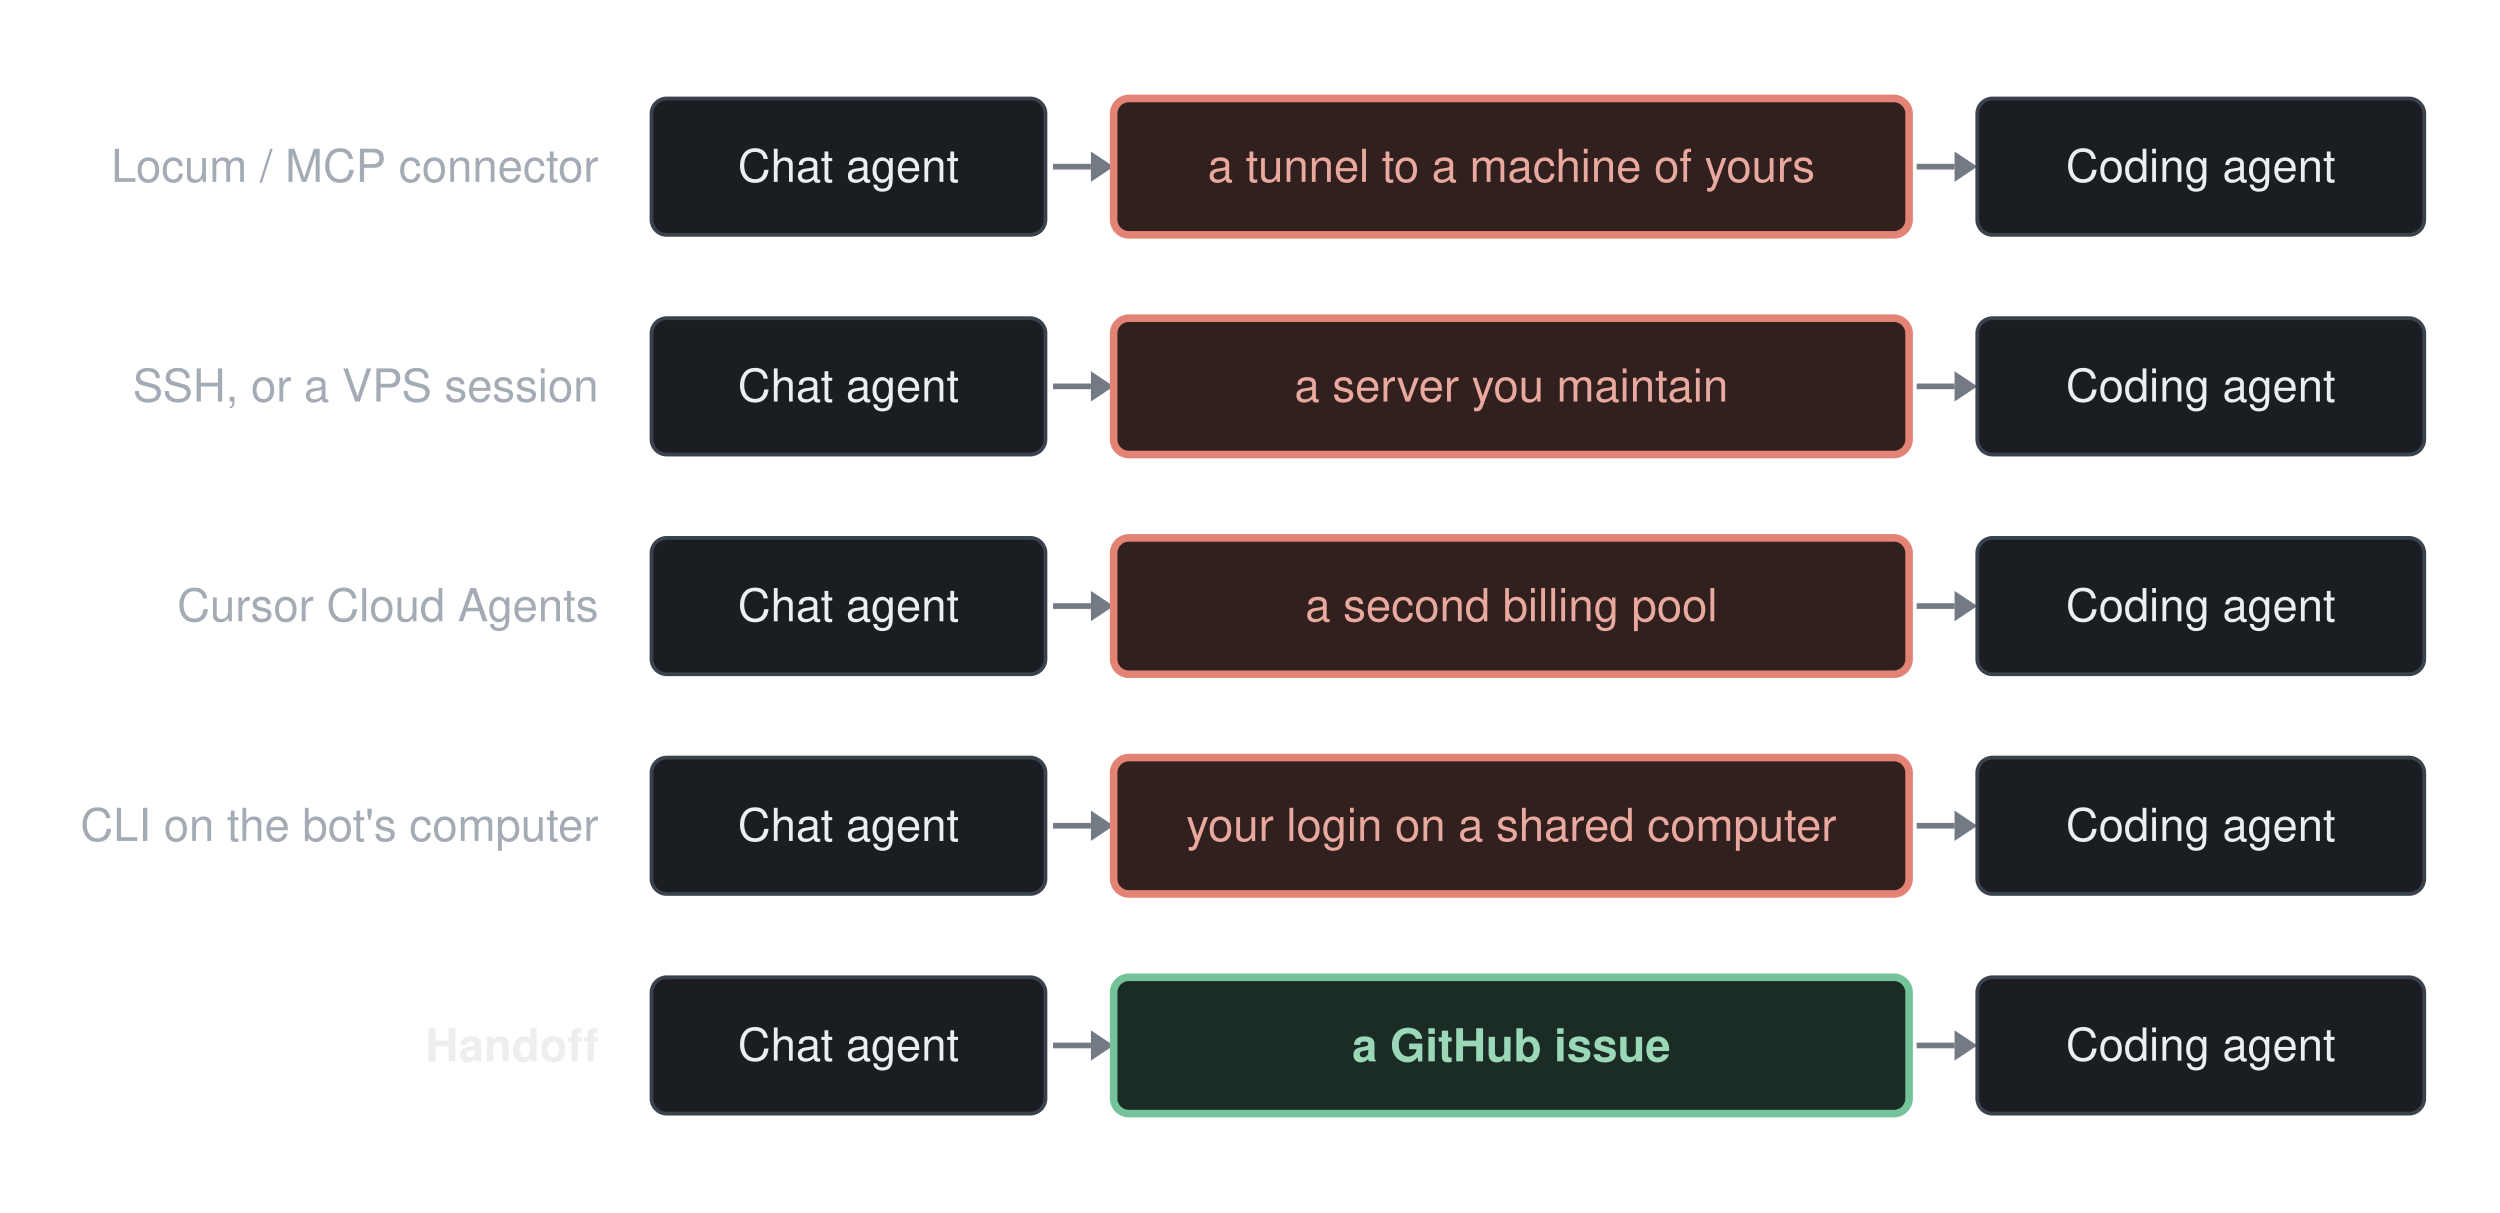
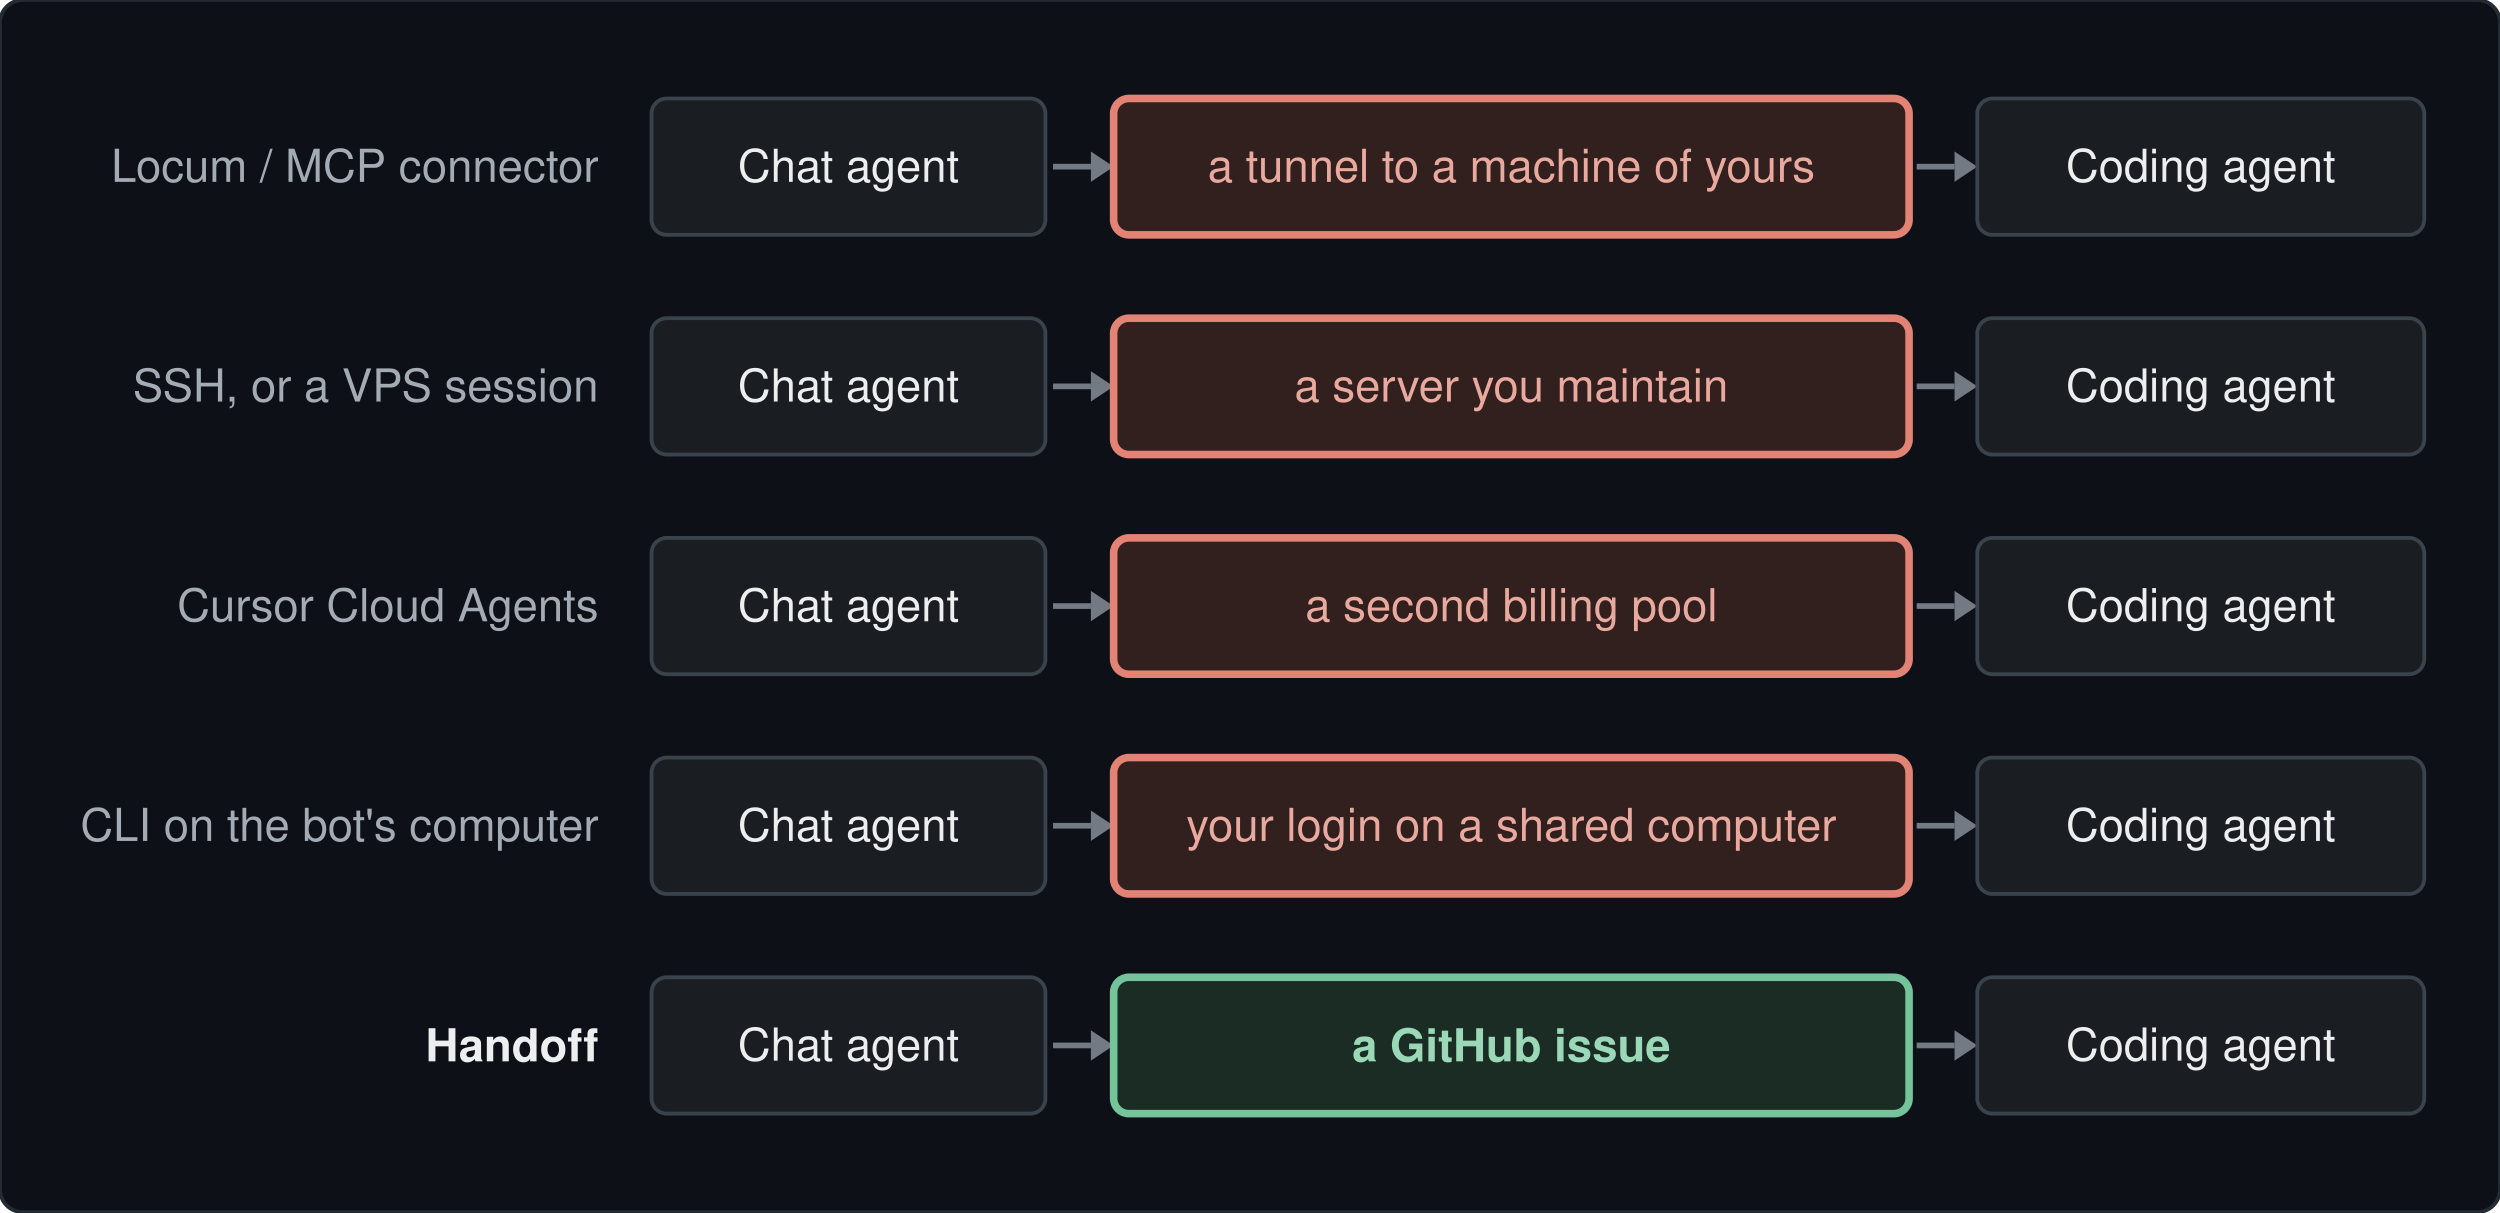
<svg xmlns="http://www.w3.org/2000/svg" viewBox="0 0 660 320" width="660" height="320" role="img" aria-label="Four ways to delegate coding from a chat agent. Locum needs a tunnel to a machine of yours. Installing the CLI on the bot computer puts your login on a shared machine. SSH or a VPS session needs a server you maintain. Cursor Cloud Agents needs a second billing pool. Handoff needs only a GitHub issue.">
+   <rect x="0" y="0" width="660" height="320" rx="6" fill="#0D1117" stroke="#252B33" />
  <g font-family="-apple-system, BlinkMacSystemFont, 'Segoe UI', Helvetica, Arial, sans-serif" font-size="12">
    <text x="158" y="44" text-anchor="end" fill="#A4ABB4" dominant-baseline="middle">Locum / MCP connector</text>
    <rect x="172" y="26" width="104" height="36" rx="4" fill="#1A1E23" stroke="#3A424B" />
    <text x="224" y="44" text-anchor="middle" fill="#ECEEF0" dominant-baseline="middle">Chat agent</text>
    <path d="M 278 44 L 288 44" stroke="#737A84" stroke-width="1.5" />
    <path d="M 288 40 L 294 44 L 288 48 Z" fill="#737A84" />
    <rect x="294" y="26" width="210" height="36" rx="4" fill="#31201D" stroke="#E28376" stroke-width="2" />
    <text x="399" y="44" text-anchor="middle" fill="#E9A99F" dominant-baseline="middle">a tunnel to a machine of yours</text>
    <path d="M 506 44 L 516 44" stroke="#737A84" stroke-width="1.5" />
    <path d="M 516 40 L 522 44 L 516 48 Z" fill="#737A84" />
    <rect x="522" y="26" width="118" height="36" rx="4" fill="#1A1E23" stroke="#3A424B" />
    <text x="581" y="44" text-anchor="middle" fill="#ECEEF0" dominant-baseline="middle">Coding agent</text>
    <text x="158" y="102" text-anchor="end" fill="#A4ABB4" dominant-baseline="middle">SSH, or a VPS session</text>
    <rect x="172" y="84" width="104" height="36" rx="4" fill="#1A1E23" stroke="#3A424B" />
    <text x="224" y="102" text-anchor="middle" fill="#ECEEF0" dominant-baseline="middle">Chat agent</text>
    <path d="M 278 102 L 288 102" stroke="#737A84" stroke-width="1.5" />
    <path d="M 288 98 L 294 102 L 288 106 Z" fill="#737A84" />
    <rect x="294" y="84" width="210" height="36" rx="4" fill="#31201D" stroke="#E28376" stroke-width="2" />
    <text x="399" y="102" text-anchor="middle" fill="#E9A99F" dominant-baseline="middle">a server you maintain</text>
    <path d="M 506 102 L 516 102" stroke="#737A84" stroke-width="1.5" />
    <path d="M 516 98 L 522 102 L 516 106 Z" fill="#737A84" />
    <rect x="522" y="84" width="118" height="36" rx="4" fill="#1A1E23" stroke="#3A424B" />
    <text x="581" y="102" text-anchor="middle" fill="#ECEEF0" dominant-baseline="middle">Coding agent</text>
    <text x="158" y="160" text-anchor="end" fill="#A4ABB4" dominant-baseline="middle">Cursor Cloud Agents</text>
    <rect x="172" y="142" width="104" height="36" rx="4" fill="#1A1E23" stroke="#3A424B" />
    <text x="224" y="160" text-anchor="middle" fill="#ECEEF0" dominant-baseline="middle">Chat agent</text>
    <path d="M 278 160 L 288 160" stroke="#737A84" stroke-width="1.5" />
    <path d="M 288 156 L 294 160 L 288 164 Z" fill="#737A84" />
    <rect x="294" y="142" width="210" height="36" rx="4" fill="#31201D" stroke="#E28376" stroke-width="2" />
    <text x="399" y="160" text-anchor="middle" fill="#E9A99F" dominant-baseline="middle">a second billing pool</text>
    <path d="M 506 160 L 516 160" stroke="#737A84" stroke-width="1.5" />
    <path d="M 516 156 L 522 160 L 516 164 Z" fill="#737A84" />
    <rect x="522" y="142" width="118" height="36" rx="4" fill="#1A1E23" stroke="#3A424B" />
    <text x="581" y="160" text-anchor="middle" fill="#ECEEF0" dominant-baseline="middle">Coding agent</text>
    <text x="158" y="218" text-anchor="end" fill="#A4ABB4" dominant-baseline="middle">CLI on the bot's computer</text>
    <rect x="172" y="200" width="104" height="36" rx="4" fill="#1A1E23" stroke="#3A424B" />
    <text x="224" y="218" text-anchor="middle" fill="#ECEEF0" dominant-baseline="middle">Chat agent</text>
    <path d="M 278 218 L 288 218" stroke="#737A84" stroke-width="1.5" />
    <path d="M 288 214 L 294 218 L 288 222 Z" fill="#737A84" />
    <rect x="294" y="200" width="210" height="36" rx="4" fill="#31201D" stroke="#E28376" stroke-width="2" />
    <text x="399" y="218" text-anchor="middle" fill="#E9A99F" dominant-baseline="middle">your login on a shared computer</text>
    <path d="M 506 218 L 516 218" stroke="#737A84" stroke-width="1.5" />
    <path d="M 516 214 L 522 218 L 516 222 Z" fill="#737A84" />
    <rect x="522" y="200" width="118" height="36" rx="4" fill="#1A1E23" stroke="#3A424B" />
    <text x="581" y="218" text-anchor="middle" fill="#ECEEF0" dominant-baseline="middle">Coding agent</text>
    <text x="158" y="276" text-anchor="end" fill="#ECEEF0" font-weight="700" dominant-baseline="middle">Handoff</text>
    <rect x="172" y="258" width="104" height="36" rx="4" fill="#1A1E23" stroke="#3A424B" />
    <text x="224" y="276" text-anchor="middle" fill="#ECEEF0" dominant-baseline="middle">Chat agent</text>
    <path d="M 278 276 L 288 276" stroke="#737A84" stroke-width="1.5" />
    <path d="M 288 272 L 294 276 L 288 280 Z" fill="#737A84" />
    <rect x="294" y="258" width="210" height="36" rx="4" fill="#1B2C24" stroke="#74C39A" stroke-width="2" />
    <text x="399" y="276" text-anchor="middle" fill="#9BD8B8" font-weight="600" dominant-baseline="middle">a GitHub issue</text>
    <path d="M 506 276 L 516 276" stroke="#737A84" stroke-width="1.5" />
    <path d="M 516 272 L 522 276 L 516 280 Z" fill="#737A84" />
    <rect x="522" y="258" width="118" height="36" rx="4" fill="#1A1E23" stroke="#3A424B" />
    <text x="581" y="276" text-anchor="middle" fill="#ECEEF0" dominant-baseline="middle">Coding agent</text>
  </g>
</svg>
